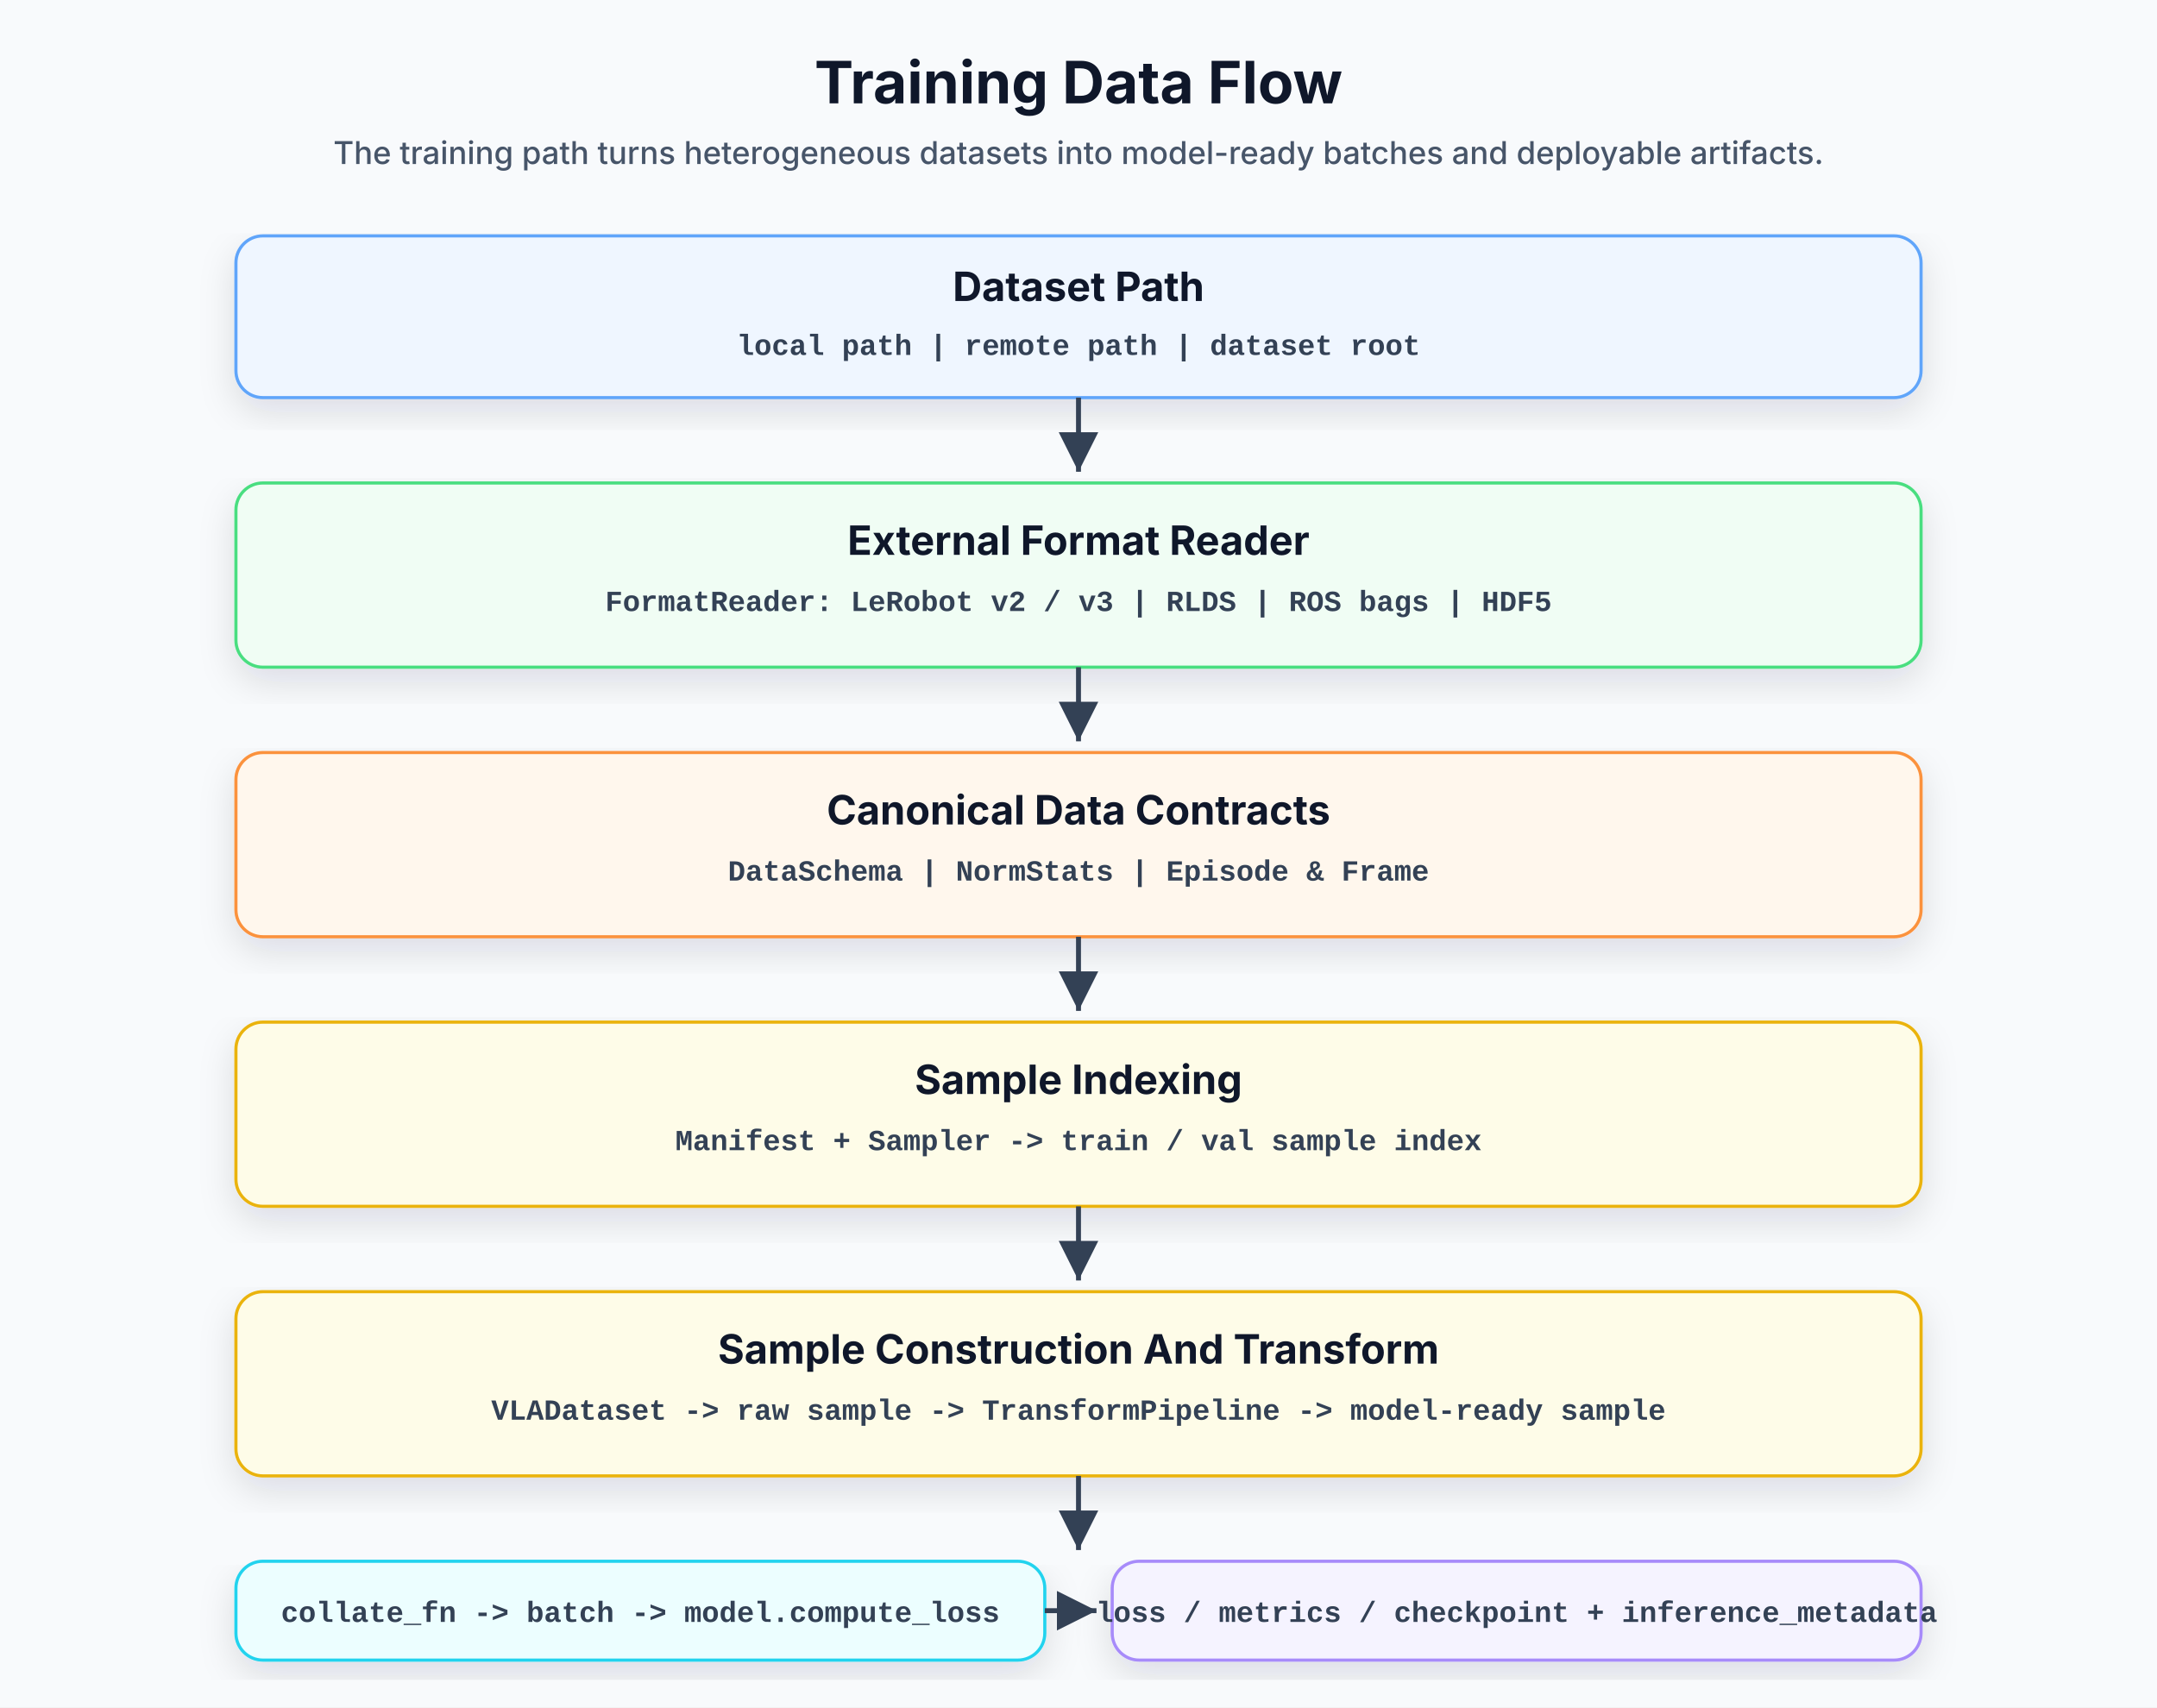
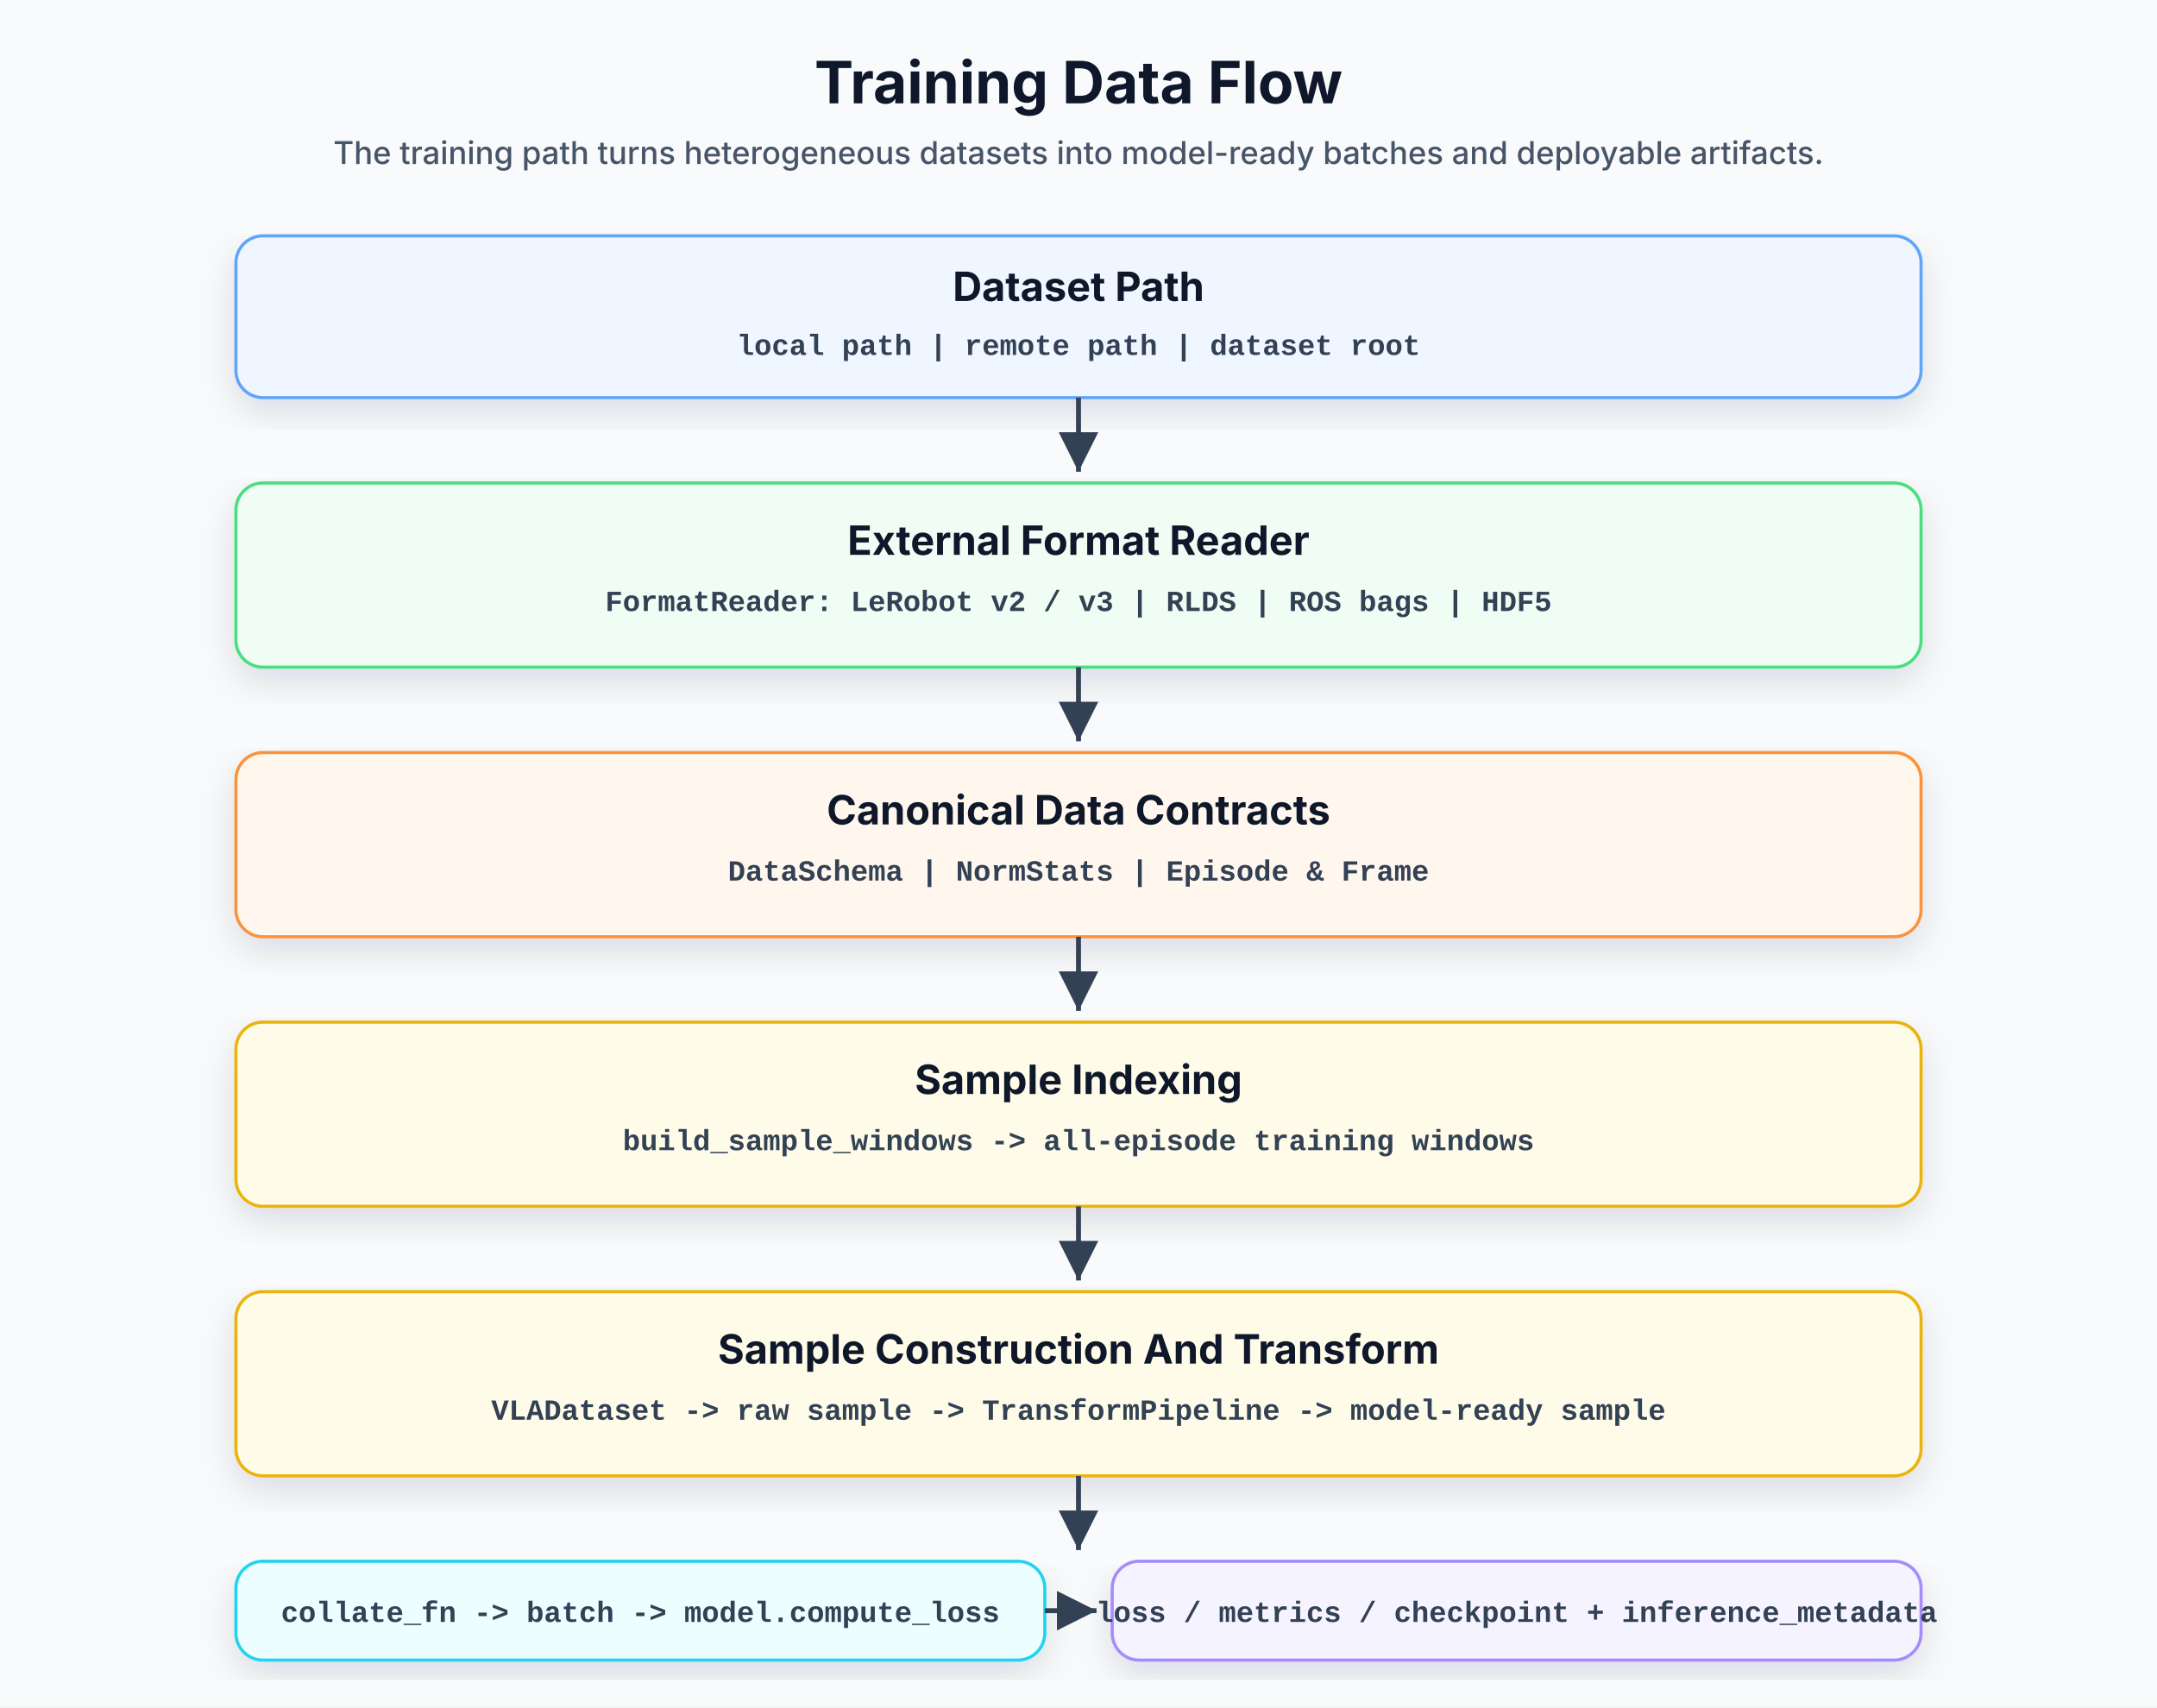
<svg xmlns="http://www.w3.org/2000/svg" width="960" height="760" viewBox="0 0 960 760" role="img" aria-labelledby="title desc">
  <defs>
    <marker id="arrow" markerWidth="12" markerHeight="12" refX="10" refY="6" orient="auto" markerUnits="strokeWidth">
      <path d="M2,2 L10,6 L2,10 Z" fill="#334155" />
    </marker>
    <filter id="shadow" x="-8%" y="-10%" width="116%" height="130%">
      <feDropShadow dx="0" dy="6" stdDeviation="8" flood-color="#0f172a" flood-opacity="0.12" />
    </filter>
    <style>
      .bg { fill: #f8fafc; }
      .node { fill: #ffffff; stroke: #cbd5e1; stroke-width: 1.4; filter: url(#shadow); }
      .source { fill: #eff6ff; stroke: #60a5fa; }
      .parse { fill: #f0fdf4; stroke: #4ade80; }
      .ir { fill: #fff7ed; stroke: #fb923c; }
      .sample { fill: #fefce8; stroke: #eab308; }
      .train { fill: #ecfeff; stroke: #22d3ee; }
      .artifact { fill: #f5f3ff; stroke: #a78bfa; }
      .title { font: 700 26px system-ui, -apple-system, BlinkMacSystemFont, "Segoe UI", sans-serif; fill: #0f172a; }
      .subtitle { font: 500 14px system-ui, -apple-system, BlinkMacSystemFont, "Segoe UI", sans-serif; fill: #475569; }
      .label { font: 700 18px system-ui, -apple-system, BlinkMacSystemFont, "Segoe UI", sans-serif; fill: #0f172a; }
      .text { font: 500 14px system-ui, -apple-system, BlinkMacSystemFont, "Segoe UI", sans-serif; fill: #475569; }
      .code { font: 600 13px ui-monospace, SFMono-Regular, Menlo, Consolas, "Liberation Mono", monospace; fill: #334155; }
      .arrow { fill: none; stroke: #334155; stroke-width: 2.2; marker-end: url(#arrow); }
    </style>
  </defs>
  <rect class="bg" width="960" height="760" />
  <text x="480" y="46" text-anchor="middle" class="title">Training Data Flow</text>
  <text x="480" y="73" text-anchor="middle" class="subtitle">The training path turns heterogeneous datasets into model-ready batches and deployable artifacts.</text>
  <rect x="105" y="105" width="750" height="72" rx="12" class="node source" />
  <text x="480" y="134" text-anchor="middle" class="label">Dataset Path</text>
  <text x="480" y="158" text-anchor="middle" class="code">local path | remote path | dataset root</text>
  <path d="M480 177 L480 210" class="arrow" />
  <rect x="105" y="215" width="750" height="82" rx="12" class="node parse" />
  <text x="480" y="247" text-anchor="middle" class="label">External Format Reader</text>
  <text x="480" y="272" text-anchor="middle" class="code">FormatReader: LeRobot v2 / v3 | RLDS | ROS bags | HDF5</text>
  <path d="M480 297 L480 330" class="arrow" />
  <rect x="105" y="335" width="750" height="82" rx="12" class="node ir" />
  <text x="480" y="367" text-anchor="middle" class="label">Canonical Data Contracts</text>
  <text x="480" y="392" text-anchor="middle" class="code">DataSchema | NormStats | Episode &amp; Frame</text>
  <path d="M480 417 L480 450" class="arrow" />
  <rect x="105" y="455" width="750" height="82" rx="12" class="node sample" />
  <text x="480" y="487" text-anchor="middle" class="label">Sample Indexing</text>
-   <text x="480" y="512" text-anchor="middle" class="code">Manifest + Sampler -&gt; train / val sample index</text>
+   <text x="480" y="512" text-anchor="middle" class="code">build_sample_windows -&gt; all-episode training windows</text>
  <path d="M480 537 L480 570" class="arrow" />
  <rect x="105" y="575" width="750" height="82" rx="12" class="node sample" />
  <text x="480" y="607" text-anchor="middle" class="label">Sample Construction And Transform</text>
  <text x="480" y="632" text-anchor="middle" class="code">VLADataset -&gt; raw sample -&gt; TransformPipeline -&gt; model-ready sample</text>
  <path d="M480 657 L480 690" class="arrow" />
  <rect x="105" y="695" width="360" height="44" rx="12" class="node train" />
  <text x="285" y="722" text-anchor="middle" class="code">collate_fn -&gt; batch -&gt; model.compute_loss</text>
  <rect x="495" y="695" width="360" height="44" rx="12" class="node artifact" />
  <text x="675" y="722" text-anchor="middle" class="code">loss / metrics / checkpoint + inference_metadata</text>
  <path d="M465 717 L488 717" class="arrow" />
</svg>
